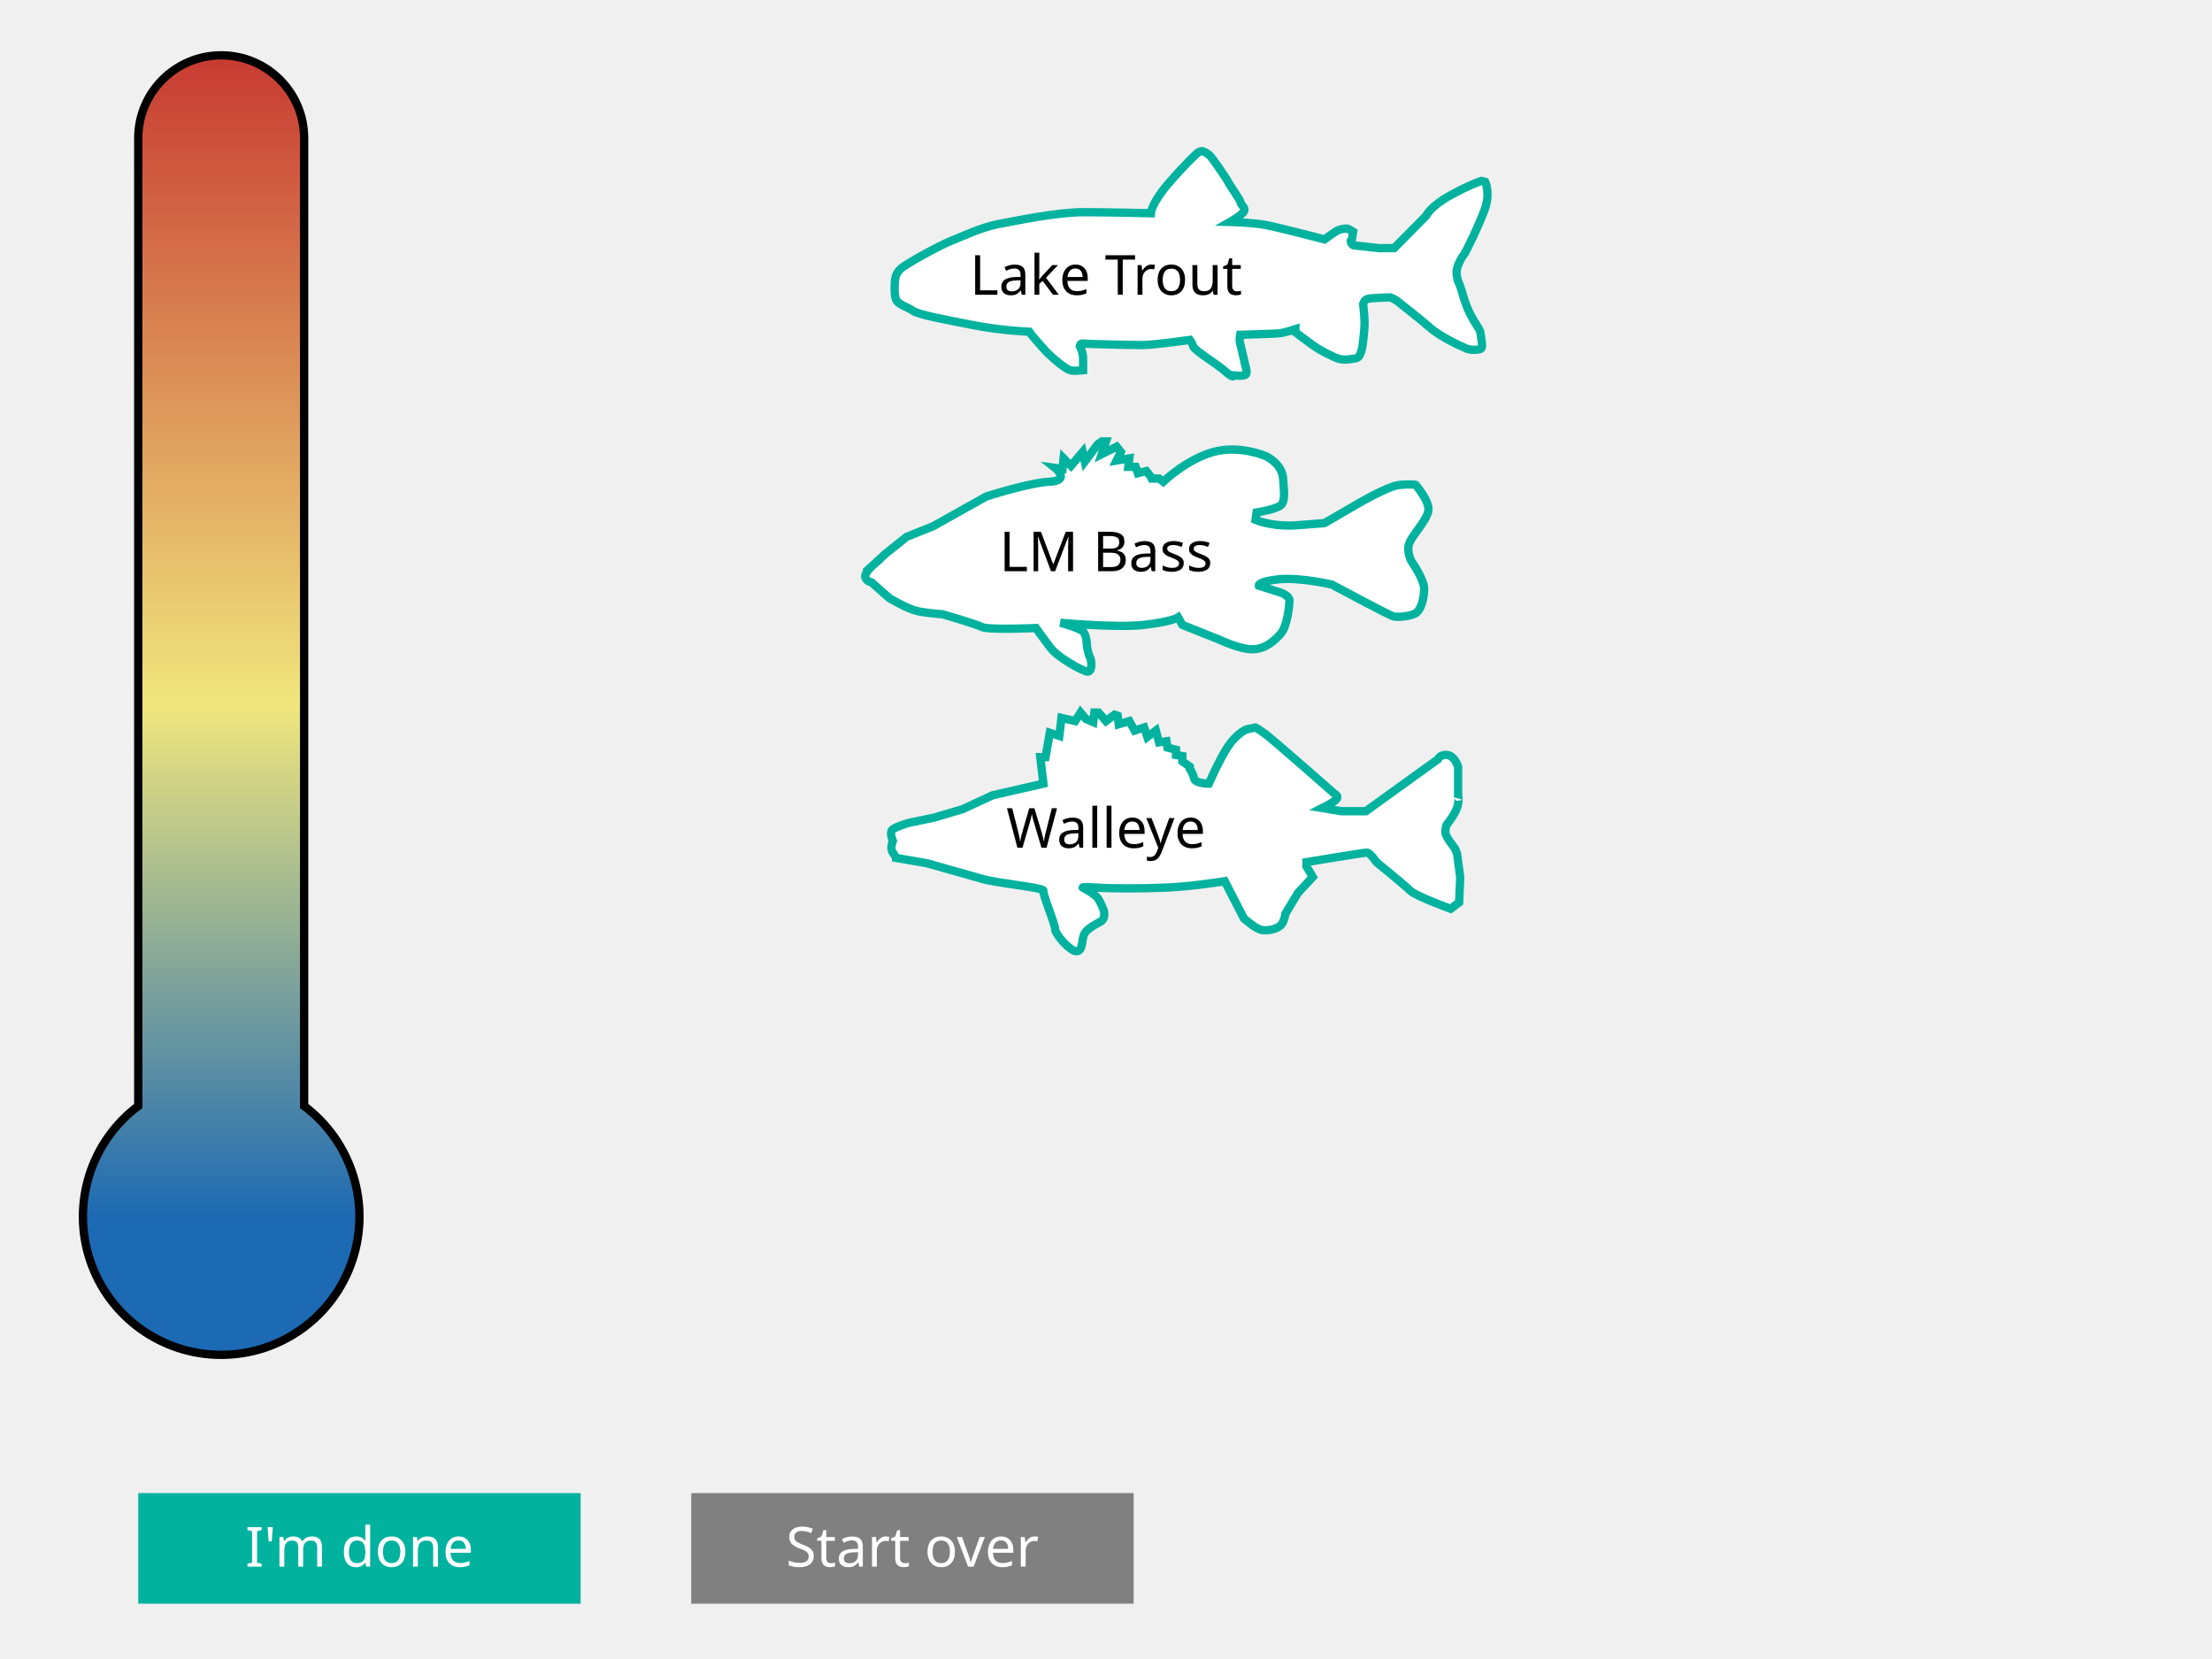
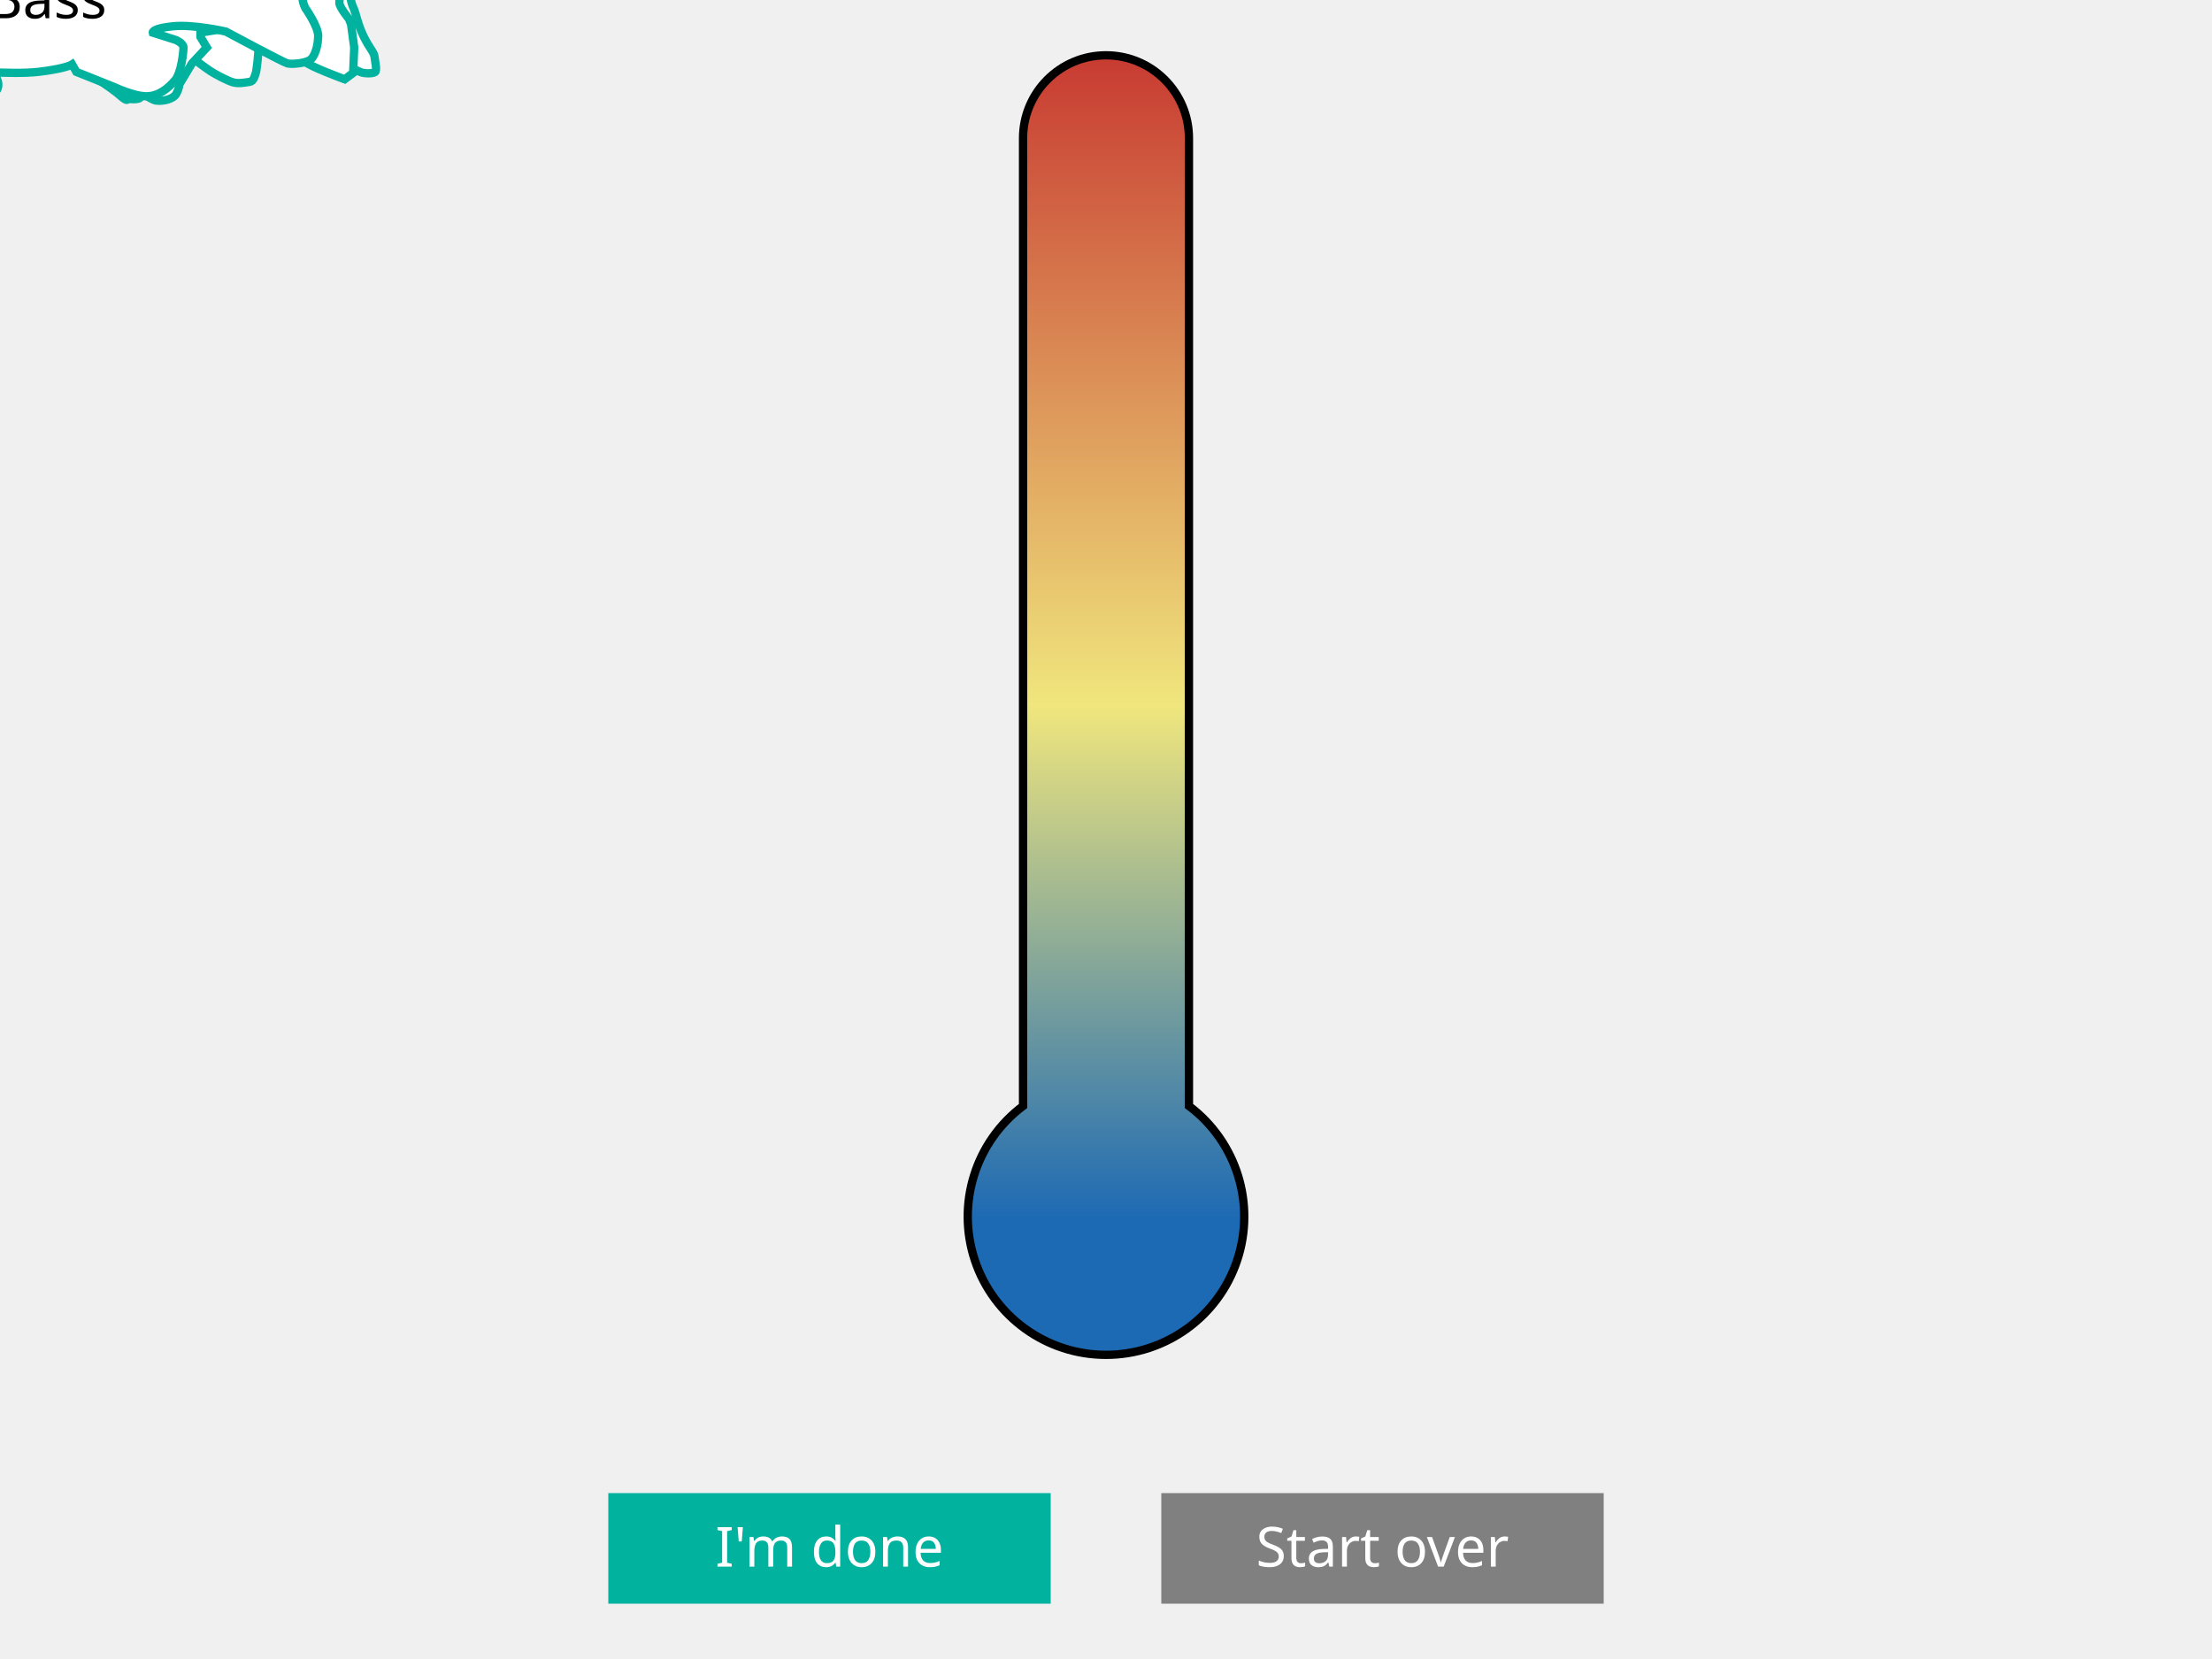
<svg xmlns="http://www.w3.org/2000/svg" xmlns:xlink="http://www.w3.org/1999/xlink" version="1.1" width="800" height="600">
  <style>
		text {
		  font-size: 20px;
		  cursor: default;
		  font-family: Tahoma, Geneva, sans-serif;
		}
		.noselect {
		  -webkit-touch-callout: none; /* iOS Safari */
		  -webkit-user-select: none;   /* Chrome/Safari/Opera */
		  -khtml-user-select: none;    /* Konqueror */
		  -moz-user-select: none;      /* Firefox */
		  -ms-user-select: none;       /* Internet Explorer/Edge */
		  user-select: none;           /* Non-prefixed version, currently
		                                  not supported by any browser */
		}
       
    .disabled {
      opacity:0.3;
      cursor: default;
+       pointer-events: none
    }
    .enabled {
      opacity:1.0;
      cursor: pointer;
    }
    
		.unselected-fish {
			 fill:white;
			 stroke:#01b29F;
			 stroke-width:3;
		}
		.hot-fish {
			fill:rgb(200,60,50);
		}
		.cold-fish {
			fill:rgb(28,105,180);
		}
		.good-fish {
			fill:green;
		}
		.moveable{
- 			cursor: move;	
+ 			cursor: pointer;	
		}
		.locked {
			cursor: default;	
		}
    </style>
-   <g transform="translate(15,520)">
-     <text id="temperature-text" class="noselect"> </text>
+   <g id="thermometer" transform="translate(400,0)">
+     <path d="M-30,50 v350 a50,50 0 1,0 60,0 v-350 a30,30 0 1,0 -60,0" fill="url(#temperature)" stroke="black" stroke-width="3" />
+     <g transform="translate(0,520)">
+       <text id="temperature-text" text-anchor="middle" class="noselect"> </text>
+     </g>
  </g>
-   <g id="thermometer">
-     <path d="M50,50 v350 a50,50 0 1,0 60,0 v-350 a30,30 0 1,0 -60,0" fill="url(#temperature)" stroke="black" stroke-width="3" />
-   </g>
-   <g transform="translate(400,100)" class="moveable">
-     <circle class="control_point" cx="0" cy="0" r="10" />
+   <g class="moveable">
    <use xlink:href="#lake-trout" id="3" class="unselected-fish" />
    <text dy="0.33em" text-anchor="middle" class="noselect">Lake Trout</text>
    <use xlink:href="#lake-trout" opacity="0" />
  </g>
-   <g transform="translate(400,300)" class="moveable">
-     <circle class="control_point" cx="0" cy="0" r="10" />
+   <g class="moveable">
    <use xlink:href="#walleye" class="unselected-fish" id="1" />
    <text dy="0.33em" text-anchor="middle" class="noselect">Walleye</text>
    <use xlink:href="#walleye" opacity="0" />
  </g>
-   <g transform="translate(400,200)" class="moveable">
-     <circle class="control_point" cx="0" cy="0" r="10" />
+   <g class="moveable">
    <use xlink:href="#largemouth-bass" class="unselected-fish" id="2" />
    <text dy="0.33em" text-anchor="middle" class="noselect">LM Bass</text>
    <use xlink:href="#largemouth-bass" opacity="0" />
  </g>
-   <g id="im-done" transform="translate(50,540)">
-     <rect width="160" height="40" fill="#01b29F" />
-     <text y="20" x="80" dy="0.33em" text-anchor="middle" class="noselect" fill="white">I'm done</text>
-   </g>
-   <g id="start-over" transform="translate(250,540)">
-     <rect width="160" height="40" fill="grey" />
-     <text y="20" x="80" dy="0.33em" text-anchor="middle" class="noselect" fill="white">Start over</text>
-     <rect width="160" height="40" opacity="0" />
+   <g id="buttons" transform="translate(400,540)">
+     <g id="im-done" transform="translate(-180,0)">
+       <rect width="160" height="40" fill="#01b29F" />
+       <text y="20" x="80" dy="0.33em" text-anchor="middle" class="noselect" fill="white">I'm done</text>
+     </g>
+     <g id="start-over" transform="translate(20,0)">
+       <rect width="160" height="40" fill="grey" />
+       <text y="20" x="80" dy="0.33em" text-anchor="middle" class="noselect" fill="white">Start over</text>
+       <rect width="160" height="40" opacity="0" />
+     </g>
  </g>
  <defs>
    <linearGradient id="temperature" x1="0%" y1="0%" x2="0%" y2="100%">
      <stop offset="0%" style="stop-color:rgb(200,60,50);stop-opacity:1" />
      <stop offset="50%" style="stop-color:rgb(240,230,125);stop-opacity:1" />
      <stop offset="90%" style="stop-color:rgb(28,105,180);stop-opacity:1" />
      <stop offset="100%" style="stop-color:rgb(28,105,180);stop-opacity:1" />
    </linearGradient>
    <filter id="gaus-blur">
      <feGaussianBlur stdDeviation="1" />
    </filter>
    <path d="m -76.432,3.646 c 0,-4.452 1.035,-5.194 2.243,-6.493 1.208,-1.299 13.458,-8.162 18.117,-10.017 4.659,-1.855 11.215,-5.009 17.254,-6.122 6.039,-1.113 21.05,-4.267 30.54,-4.267 9.49,0 24.501,0.371 24.501,0.371 0,0 0.173,-3.525 6.212,-10.574 6.039,-7.049 10.525,-11.13 10.525,-11.13 0,0 0.863,-0.742 1.725,-0.742 0.863,0 2.416,1.113 3.106,1.855 0.69,0.742 5.176,7.049 6.384,9.275 1.208,2.226 4.314,6.307 4.486,7.42 0.173,1.113 2.243,2.041 1.035,3.525 -1.208,1.484 -4.831,3.525 -4.831,3.525 0,0 7.074,0.186 11.906,0.928 4.187,0.643 22.258,5.38 22.258,5.38 0,0 2.243,-1.67 3.969,-2.783 1.725,-1.113 3.623,-1.113 4.141,-1.113 0.518,0 2.243,1.113 2.243,1.113 l -0.518,3.154 c 0,0 -0.69,-0.186 -0.173,0.928 0.518,1.113 1.553,0.928 1.553,0.928 l 8.455,0.928 5.521,0 11.56,-11.687 c 0,0 1.38,-3.339 8.8,-7.42 7.419,-4.081 11.215,-5.194 11.215,-5.194 l 1.38,0.371 c 0,0 1.898,4.081 -0.173,9.832 -2.071,5.751 -6.902,15.768 -7.592,16.51 -0.69,0.742 -1.898,2.968 -2.416,4.823 -0.518,1.855 0,4.081 0.863,5.936 0.863,1.855 1.553,5.936 3.623,10.203 2.071,4.267 3.796,5.751 3.969,7.42 0.173,1.67 1.035,5.009 0.173,5.565 -0.863,0.557 -3.796,0.557 -5.176,0 -1.38,-0.557 -9.317,-4.081 -13.286,-7.606 -3.969,-3.525 -10.353,-8.348 -11.388,-9.275 -1.035,-0.928 -2.933,-1.67 -2.933,-1.67 0,0 -7.074,0.186 -8.282,0.557 -1.208,0.371 -1.553,1.855 -1.553,1.855 0,0 0.518,4.452 0.518,6.864 0,2.412 -0.69,8.719 -1.035,9.646 -0.345,0.928 -0.69,2.968 -2.243,3.154 -1.553,0.186 -3.796,0.742 -5.866,0.186 -2.071,-0.557 -6.557,-2.968 -8.282,-4.081 -1.725,-1.113 -7.592,-5.565 -7.592,-5.565 l 0,-1.113 c 0,0 -3.969,1.299 -5.694,1.484 -1.725,0.186 -14.321,0.557 -14.321,0.557 0,0 -0.345,1.67 0,2.968 0.345,1.299 1.38,5.936 1.725,7.42 0.345,1.484 0.863,2.597 0.518,3.71 -0.345,1.113 -4.659,0.557 -4.659,0.557 0,0 0.345,1.484 -2.761,-1.299 -3.106,-2.783 -11.388,-7.791 -11.733,-9.09 -0.345,-1.299 -1.208,-2.412 -1.208,-2.412 0,0 -13.286,1.855 -17.082,1.855 -3.796,0 -20.533,-0.371 -21.568,-0.557 -1.035,-0.186 -1.208,0.928 -1.208,0.928 0,0 1.208,2.226 1.208,4.452 l 0,4.267 -2.416,0.186 c 0,0 -1.553,0.186 -2.761,-0.371 -1.208,-0.557 -5.521,-3.525 -9.49,-7.977 -3.969,-4.452 -4.831,-5.751 -4.831,-5.751 0,0 -10.008,-0.371 -20.36,-2.412 -10.353,-2.041 -19.67,-3.71 -21.741,-5.194 -2.071,-1.484 -5.694,-2.226 -6.212,-4.452 -0.518,-2.226 -0.345,-4.267 -0.345,-4.267 z" id="lake-trout" />
    <path d="m -77.093,4.13 c 0,0 -1.151,-2.685 -0.384,-3.835 0.767,-1.151 6.137,-2.685 6.137,-2.685 l 9.205,-1.918 10.356,-3.068 10.739,-4.986 18.41,-4.219 -1.151,-9.589 1.918,0 1.534,-8.822 3.452,1.151 0.767,-6.52 4.986,1.151 1.918,-3.068 1.918,2.301 2.685,1.151 0.384,-3.452 1.534,0 L 0,-39.211 l 3.068,-2.301 1.151,0.384 0.384,3.068 3.835,-1.151 1.918,3.452 3.452,-1.151 1.151,3.452 3.068,-2.301 1.151,4.219 2.685,-0.384 0.384,2.301 3.068,0.767 0,1.918 2.301,0.384 0,1.918 2.685,1.918 0,0.767 c 0,0 1.151,1.534 1.534,3.452 0.384,1.918 5.37,1.918 5.37,1.918 0,0 3.835,-8.822 6.904,-13.424 3.068,-4.603 6.52,-6.137 6.52,-6.137 l 3.452,-0.767 c 0,0 0.767,0.384 3.452,2.301 2.685,1.918 25.314,21.862 25.314,21.862 0,0 1.534,0.767 0.384,1.918 -1.151,1.151 -4.986,3.068 -4.986,3.068 l 6.904,1.151 8.822,0 26.081,-18.794 c 0,0 0.767,-1.918 3.452,-1.534 2.685,0.384 3.835,4.219 3.835,4.219 l 0,11.123 c 0,0 0.384,-0.767 0,2.301 -0.384,3.068 -4.219,7.671 -4.219,7.671 0,0 -0.384,1.151 -0.384,2.685 0,1.534 3.452,5.753 3.452,5.753 l 0.767,1.918 1.151,8.438 -0.384,9.205 -3.068,2.301 c 0,0 -12.657,-4.603 -14.575,-6.52 -1.918,-1.918 -12.273,-10.356 -12.273,-10.356 0,0 -2.301,-3.452 -3.452,-3.452 -1.151,0 -21.862,3.452 -21.862,3.452 l 0,1.534 2.301,3.835 -5.37,5.753 -4.603,7.671 c 0,0 0,1.534 -1.151,3.452 -1.151,1.918 -4.986,2.685 -7.287,2.301 -2.301,-0.384 -6.52,-4.219 -6.52,-4.219 L 42.957,18.705 c 0,0 -11.89,1.918 -21.095,2.301 -9.205,0.384 -19.944,0.384 -25.314,0 -5.37,-0.384 -4.986,0 -4.986,0 0,0 4.603,2.301 5.753,4.219 1.151,1.918 1.918,4.219 1.918,4.219 0,0 0.767,2.685 -1.151,3.835 -1.918,1.151 -5.37,2.685 -6.137,4.986 -0.767,2.301 -0.384,5.753 -2.685,5.753 -2.301,0 -7.671,-6.137 -7.671,-8.054 0,-1.918 -4.603,-12.657 -4.219,-13.808 0.384,-1.151 -16.492,-2.685 -21.862,-4.219 -5.37,-1.534 -20.328,-5.753 -20.328,-5.753 L -75.942,10.267 c 0,0 0,-0.384 -1.151,-1.918 -1.151,-1.534 -1e-6,-4.219 -1e-6,-4.219 z" id="walleye" />
    <path d="m -84.38,4.513 4.603,-4.219 7.671,-6.137 9.589,-3.835 19.177,-10.739 c 0,0 15.342,-4.986 23.013,-5.37 7.671,-0.384 1.918,-4.986 1.918,-4.986 l 2.685,0.384 0.384,-3.835 2.685,2.685 4.219,-4.986 0.767,3.452 4.603,-6.137 1.534,-1.151 1.534,0 -1.534,4.603 5.37,-2.685 1.534,1.918 -1.534,3.068 4.603,-0.767 -0.384,3.068 2.685,0 0.767,2.301 3.068,-0.767 1.534,1.918 0.384,0.767 2.685,0 1.534,1.151 c 0,0 8.438,-8.054 18.027,-10.739 9.589,-2.685 19.177,1.534 19.177,1.534 0,0 5.753,2.685 6.137,8.054 0.384,5.37 0.767,8.054 -0.767,9.589 -1.534,1.534 -8.822,2.685 -8.822,2.685 l -0.384,2.685 c 0,0 6.137,2.685 15.342,1.918 9.205,-0.767 9.589,-0.767 9.589,-0.767 l 9.972,-5.753 c 0,0 12.657,-7.671 17.26,-8.054 4.603,-0.384 5.753,0 5.753,0 0,0 4.986,5.753 4.603,9.205 -0.384,3.452 -5.753,8.822 -6.904,11.89 -1.151,3.068 0.767,6.52 0.767,6.52 0,0 4.603,6.52 4.603,9.972 0,3.452 -1.151,7.671 -3.068,8.822 -1.918,1.151 -6.52,1.534 -8.054,1.151 -1.534,-0.384 -22.246,-11.506 -22.246,-11.506 0,0 -11.506,-2.685 -19.177,-1.918 -7.671,0.767 -7.287,2.301 -7.287,2.301 l 8.438,2.685 c 0,0 2.685,1.151 2.685,2.685 0,1.534 -0.767,9.205 -3.068,11.89 -2.301,2.685 -5.753,5.753 -10.356,5.753 -4.603,0 -11.89,-3.452 -11.89,-3.452 L 27.615,25.992 26.081,23.307 c 0,0 -2.301,1.534 -12.273,2.685 -9.972,1.151 -30.3,-0.767 -30.3,-0.767 0,0 7.287,1.918 8.438,3.452 1.151,1.534 1.151,4.986 1.151,4.986 0,0 0.384,2.685 1.151,4.219 0.767,1.534 0.767,5.37 -1.151,4.986 -1.918,-0.384 -10.356,-4.986 -13.041,-8.438 -2.685,-3.452 -5.37,-7.287 -5.37,-7.287 0,0 -17.26,0.767 -19.561,-0.384 -2.301,-1.151 -14.191,-4.603 -14.191,-4.603 0,0 -5.753,-0.384 -9.205,-1.151 -3.452,-0.767 -9.972,-4.603 -9.972,-4.603 l -6.52,-5.753 c 0,0 -1.918,-0.384 -2.301,-1.918 -0.384,-1.534 2.685,-4.219 2.685,-4.219 z" id="largemouth-bass" />
  </defs>
</svg>
